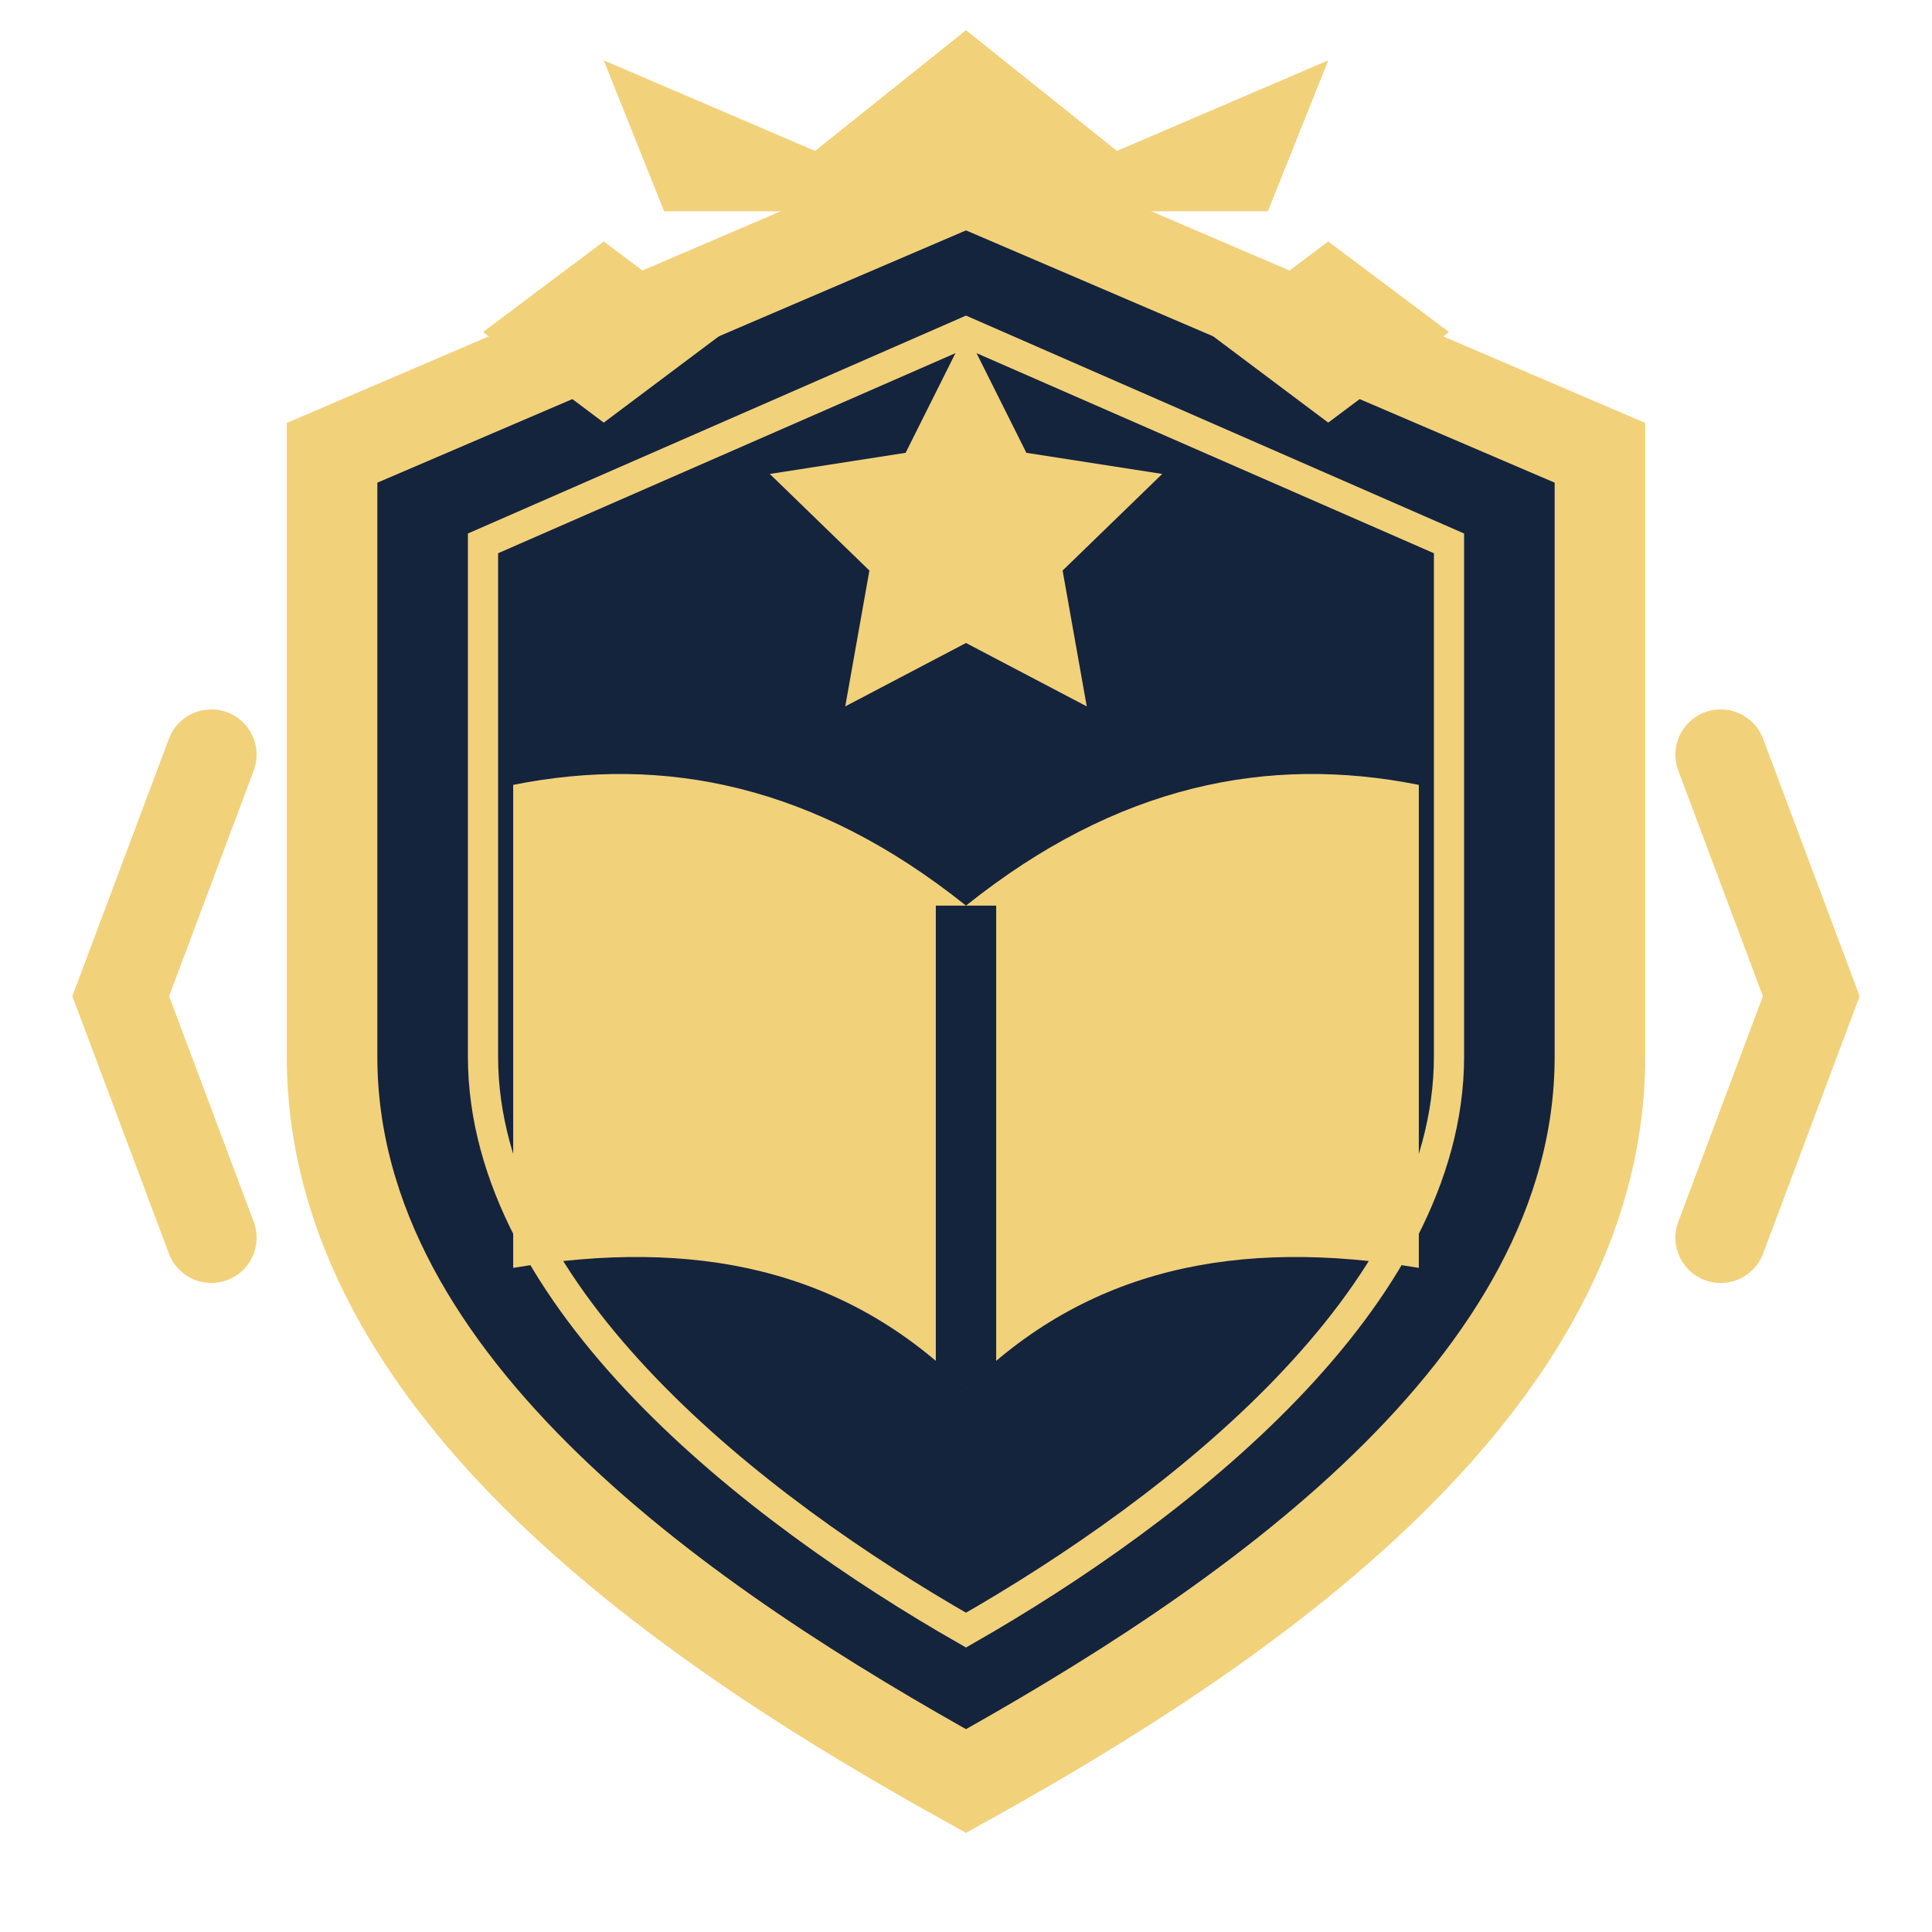
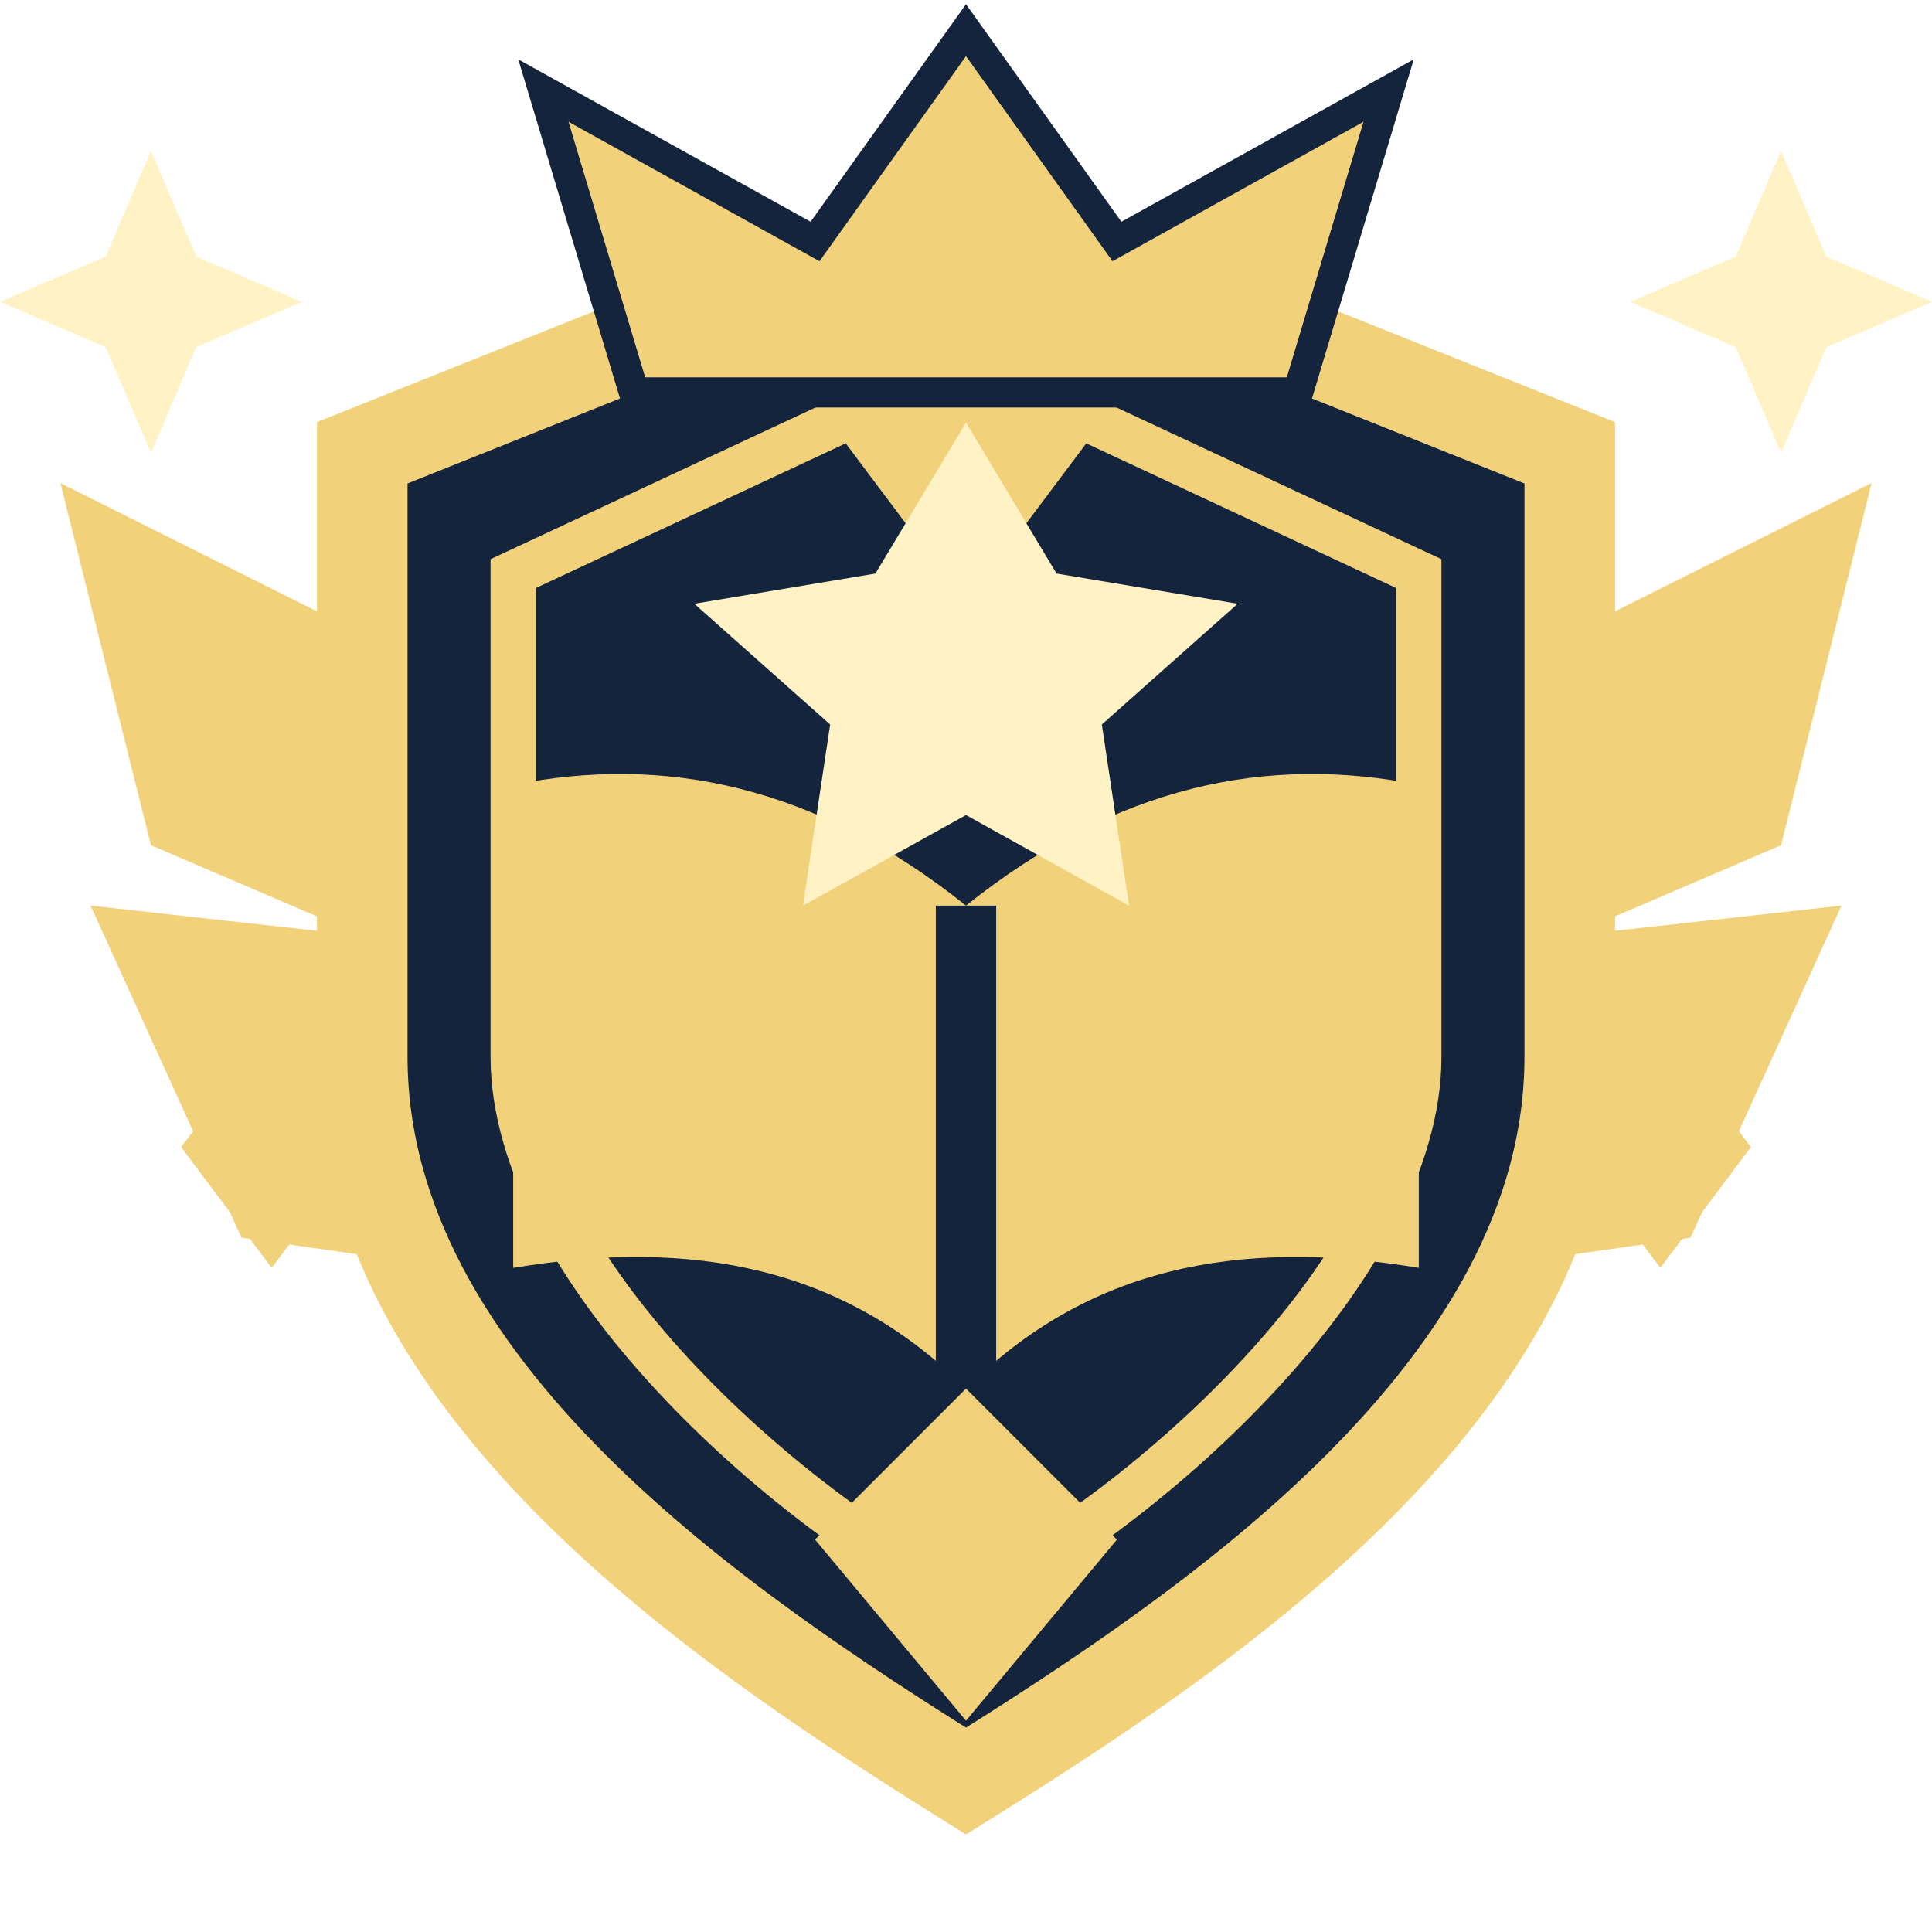
<svg xmlns="http://www.w3.org/2000/svg" viewBox="0 0 64 64">
-   <path d="M32 6 53 15v20c0 11-12 19-21 24C23 54 11 46 11 35V15Z" fill="#14243d" stroke="#f2d17b" stroke-width="3" />
-   <path d="m32 11 16 7v17c0 8-9 15-16 19-7-4-16-11-16-19V18Z" fill="none" stroke="#f2d17b" stroke-width="1" />
-   <path d="m32 11 2 4 4.5.7-3.3 3.2.8 4.5-4-2.1-4 2.1.8-4.5-3.3-3.2 4.5-.7Z" fill="#f2d17b" />
+   <path d="M14 22 2 16l3 12 7 3-9-1 5 11 7 1m35-20 12-6-3 12-7 3 9-1-5 11-7 1" fill="#f2d17b" />
+   <path d="M32 7 52 15v20c0 11-12 19-20 24-8-5-20-13-20-24V15Z" fill="#14243d" stroke="#f2d17b" stroke-width="3" />
+   <path d="m32 12 15 7v16c0 7-9 15-15 18-6-3-15-11-15-18V19Z" fill="none" stroke="#f2d17b" stroke-width="1.5" />
+   <path d="m32 6 6 6-6 8-6-8Z" fill="#f2d17b" />
  <path d="M32 30c-5-4-10-5-15-4v16c6-1 11 0 15 4 4-4 9-5 15-4V26c-5-1-10 0-15 4Z" fill="#f2d17b" />
  <path d="M32 30v16" stroke="#14243d" stroke-width="2" />
-   <path d="m20 8 4 3-4 3-4-3Zm24 0 4 3-4 3-4-3Z" fill="#f2d17b" />
-   <path d="m22 7-2-5 7 3 5-4 5 4 7-3-2 5" fill="#f2d17b" />
-   <path d="m7 25-3 8 3 8m50-16 3 8-3 8" fill="none" stroke="#f2d17b" stroke-width="3" stroke-linecap="round" />
+   <path d="m9 34 3 4-3 4-3-4Zm46 0 3 4-3 4-3-4Z" fill="#f2d17b" />
+   <path d="m32 46 5 5-5 6-5-6Z" fill="#f2d17b" />
+   <path d="m21 13-3-10 9 5 5-7 5 7 9-5-3 10Z" fill="#f2d17b" stroke="#14243d" stroke-width="1" />
+   <path d="m32 14 3 5 6 1-4.5 4 .9 6-5.4-3-5.4 3 .9-6-4.5-4 6-1Z" fill="#fff2c5" />
+   <path d="m5 5 1.5 3.5L10 10l-3.5 1.5L5 15l-1.5-3.5L0 10l3.5-1.5Zm54 0 1.5 3.5L64 10l-3.5 1.5L59 15l-1.5-3.5L54 10l3.5-1.5Z" fill="#fff2c5" />
</svg>
